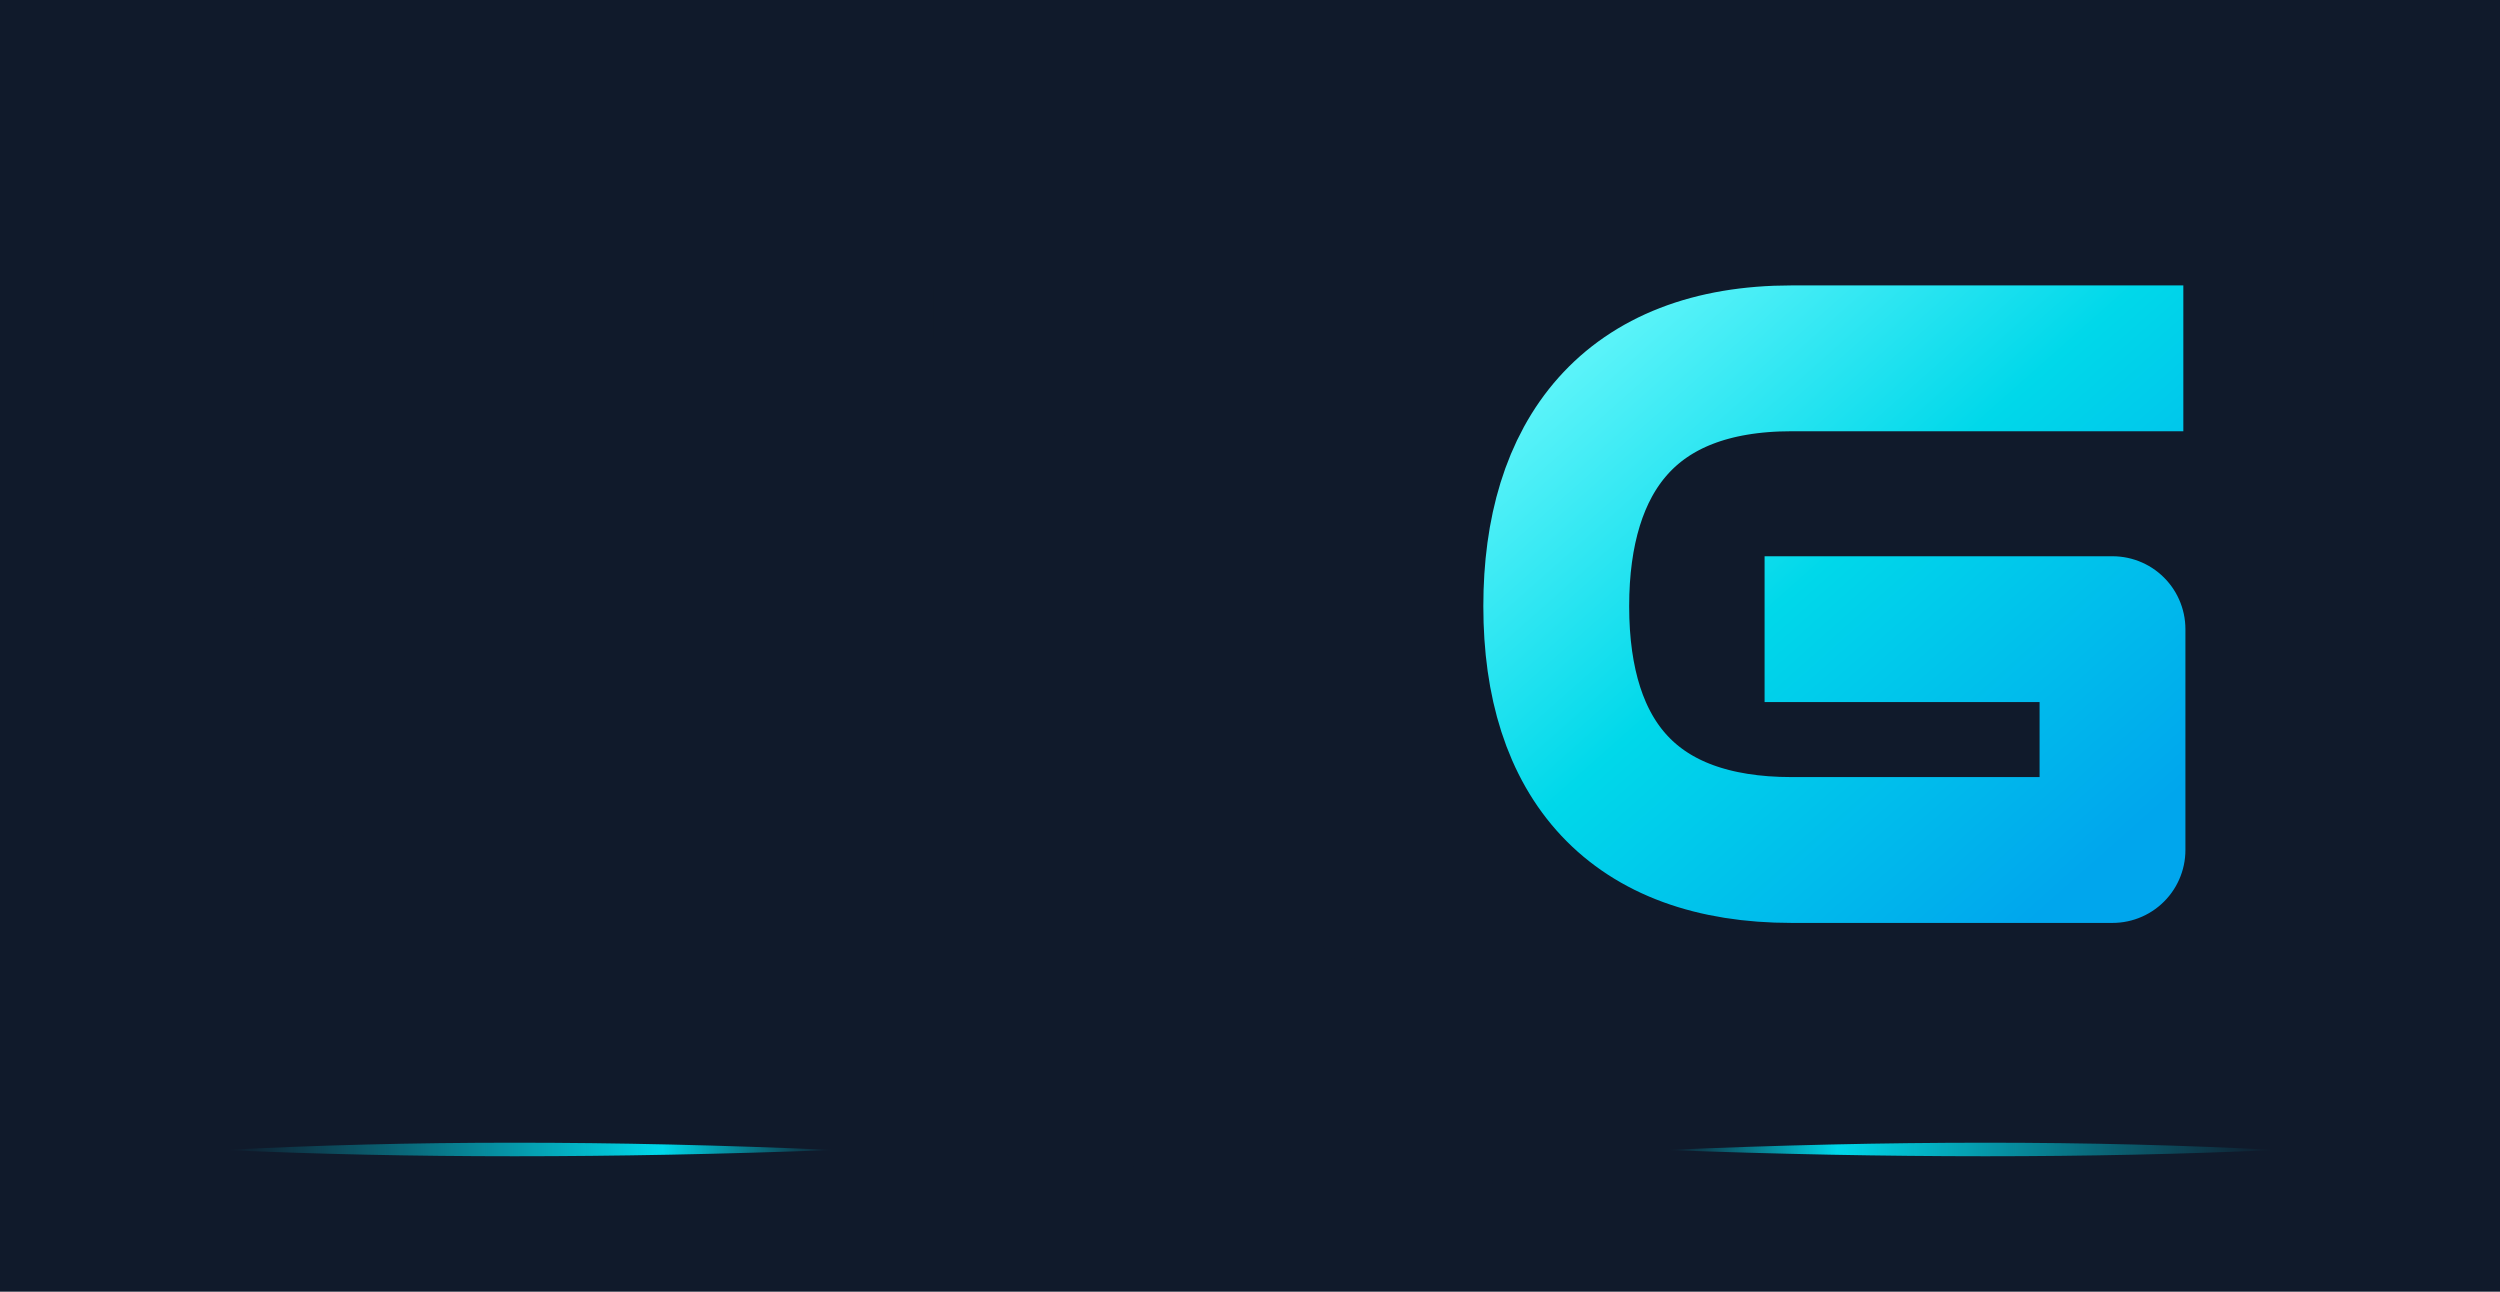
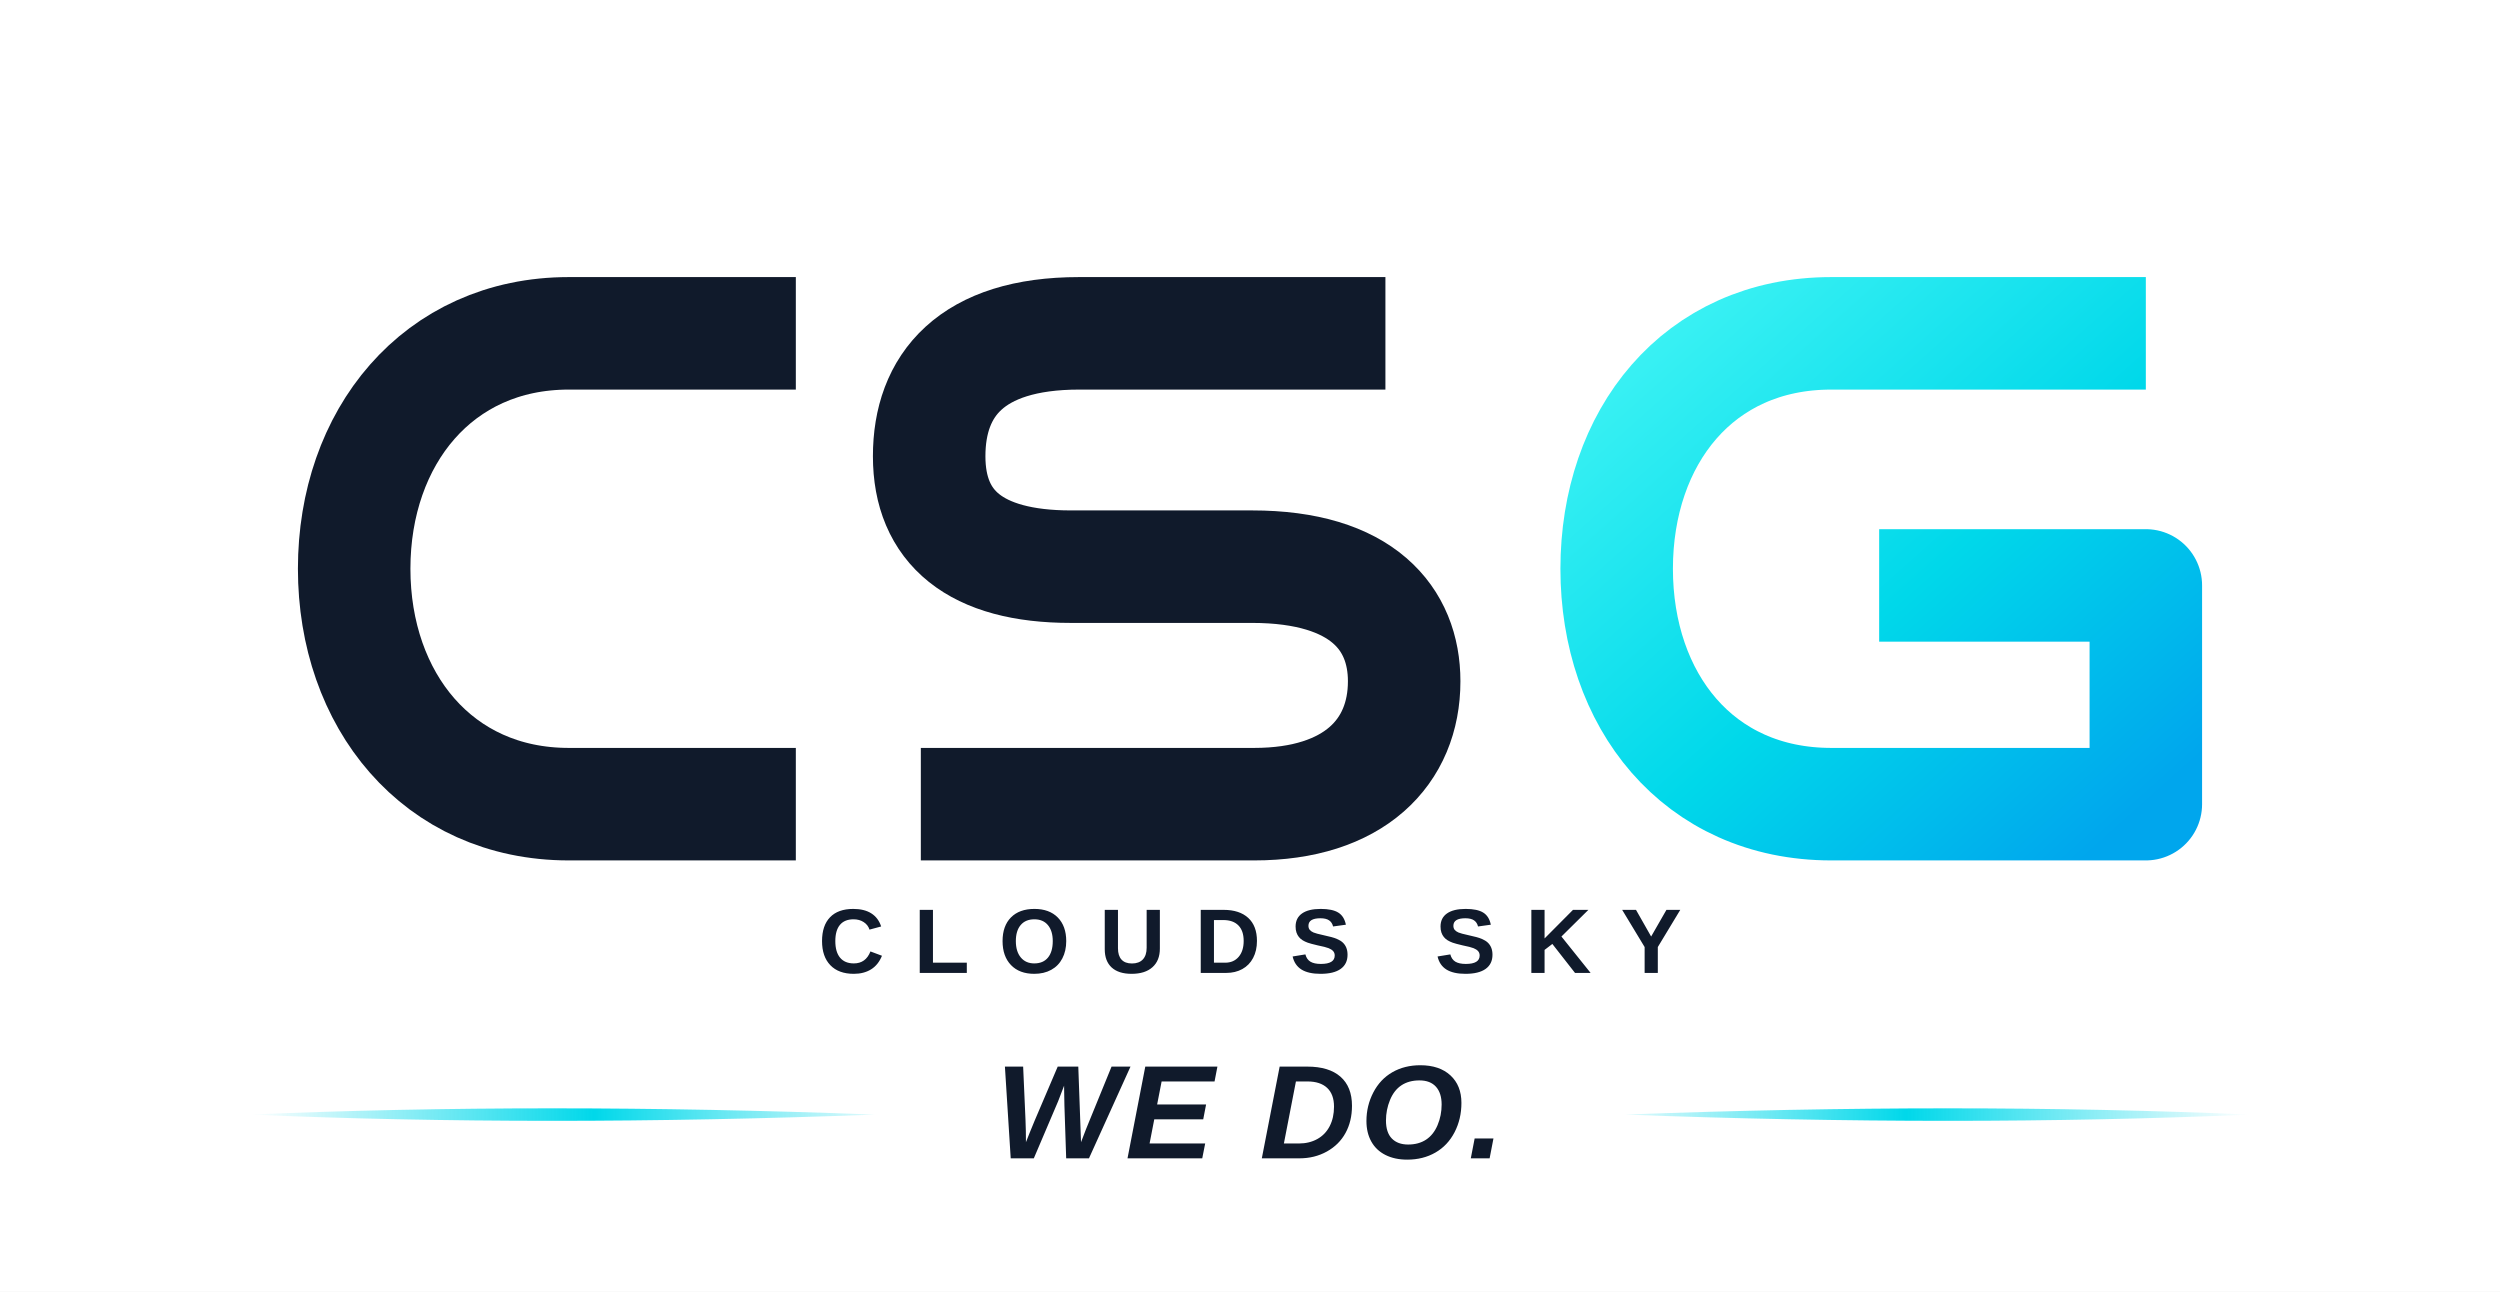
<svg xmlns="http://www.w3.org/2000/svg" viewBox="0 0 1200 620" role="img" aria-labelledby="title desc">
  <defs>
-     <linearGradient id="cyan" x1="0" y1="0" x2="1" y2="1">
-       <stop offset="0" stop-color="#60F5FA" />
-       <stop offset=".45" stop-color="#00D8EA" />
-       <stop offset="1" stop-color="#00A6ED" />
+     <linearGradient id="cyan" x1="0%" y1="0%" x2="100%" y2="100%">
+       <stop offset="0%" stop-color="#3EF3F4" />
+       <stop offset="55%" stop-color="#00D8EA" />
+       <stop offset="100%" stop-color="#00A6ED" />
    </linearGradient>
-     <linearGradient id="leftLine">
-       <stop offset="0" stop-color="#00D8EA" stop-opacity="0" />
-       <stop offset=".72" stop-color="#00D8EA" />
-       <stop offset="1" stop-color="#00D8EA" stop-opacity="0" />
+     <linearGradient id="accentLeft" x1="0%" x2="100%">
+       <stop offset="0%" stop-color="#00D8EA" stop-opacity="0" />
+       <stop offset="55%" stop-color="#00D8EA" />
+       <stop offset="100%" stop-color="#00D8EA" stop-opacity=".12" />
    </linearGradient>
-     <linearGradient id="rightLine">
-       <stop offset="0" stop-color="#00D8EA" stop-opacity="0" />
-       <stop offset=".28" stop-color="#00D8EA" />
-       <stop offset="1" stop-color="#00D8EA" stop-opacity="0" />
+     <linearGradient id="accentRight" x1="0%" x2="100%">
+       <stop offset="0%" stop-color="#00D8EA" stop-opacity=".12" />
+       <stop offset="45%" stop-color="#00D8EA" />
+       <stop offset="100%" stop-color="#00D8EA" stop-opacity="0" />
    </linearGradient>
  </defs>
-   <rect width="1200" height="620" fill="#101A2B" />
-   <path d="M413 172 H278 C204 172 157 217 157 291 C157 365 204 408 278 408 H413" fill="none" stroke="#101A2B" stroke-width="70" stroke-linecap="square" stroke-linejoin="round" />
-   <path d="M696 172 H536 C474 172 452 197 452 233 C452 269 477 285 523 285 H617 C679 285 707 312 707 353 C707 390 680 408 617 408 H449" fill="none" stroke="#101A2B" stroke-width="70" stroke-linecap="square" stroke-linejoin="round" />
-   <path d="M1013 172 H860 C782 172 747 219 747 291 C747 365 784 408 860 408 H1014 V302 H882" fill="none" stroke="url(#cyan)" stroke-width="70" stroke-linecap="square" stroke-linejoin="round" />
-   <text x="600" y="479" text-anchor="middle" fill="#101A2B" font-family="Arial, Helvetica, sans-serif" font-size="50" font-weight="600" letter-spacing="22">CLOUDS SKY</text>
-   <path d="M108 552 Q 240 545 400 552 Q 240 558 108 552 Z" fill="url(#leftLine)" />
-   <path d="M800 552 Q 960 545 1092 552 Q 960 558 800 552 Z" fill="url(#rightLine)" />
-   <text x="600" y="575" text-anchor="middle" fill="#101A2B" font-family="Arial, Helvetica, sans-serif" font-size="64" font-style="italic" font-weight="800" letter-spacing="2">WE DO.</text>
+   <rect width="1200" height="620" fill="#FFFFFF" />
+   <g fill="none" stroke="#101A2B" stroke-width="54" stroke-linecap="butt" stroke-linejoin="round">
+     <path d="M382 160 H273 C210 160 170 210 170 273 C170 336 210 386 273 386 H382" />
+     <path d="M665 160 H518 C466 160 446 185 446 219 C446 253 468 272 514 272 H601 C654 272 674 297 674 327 C674 361 650 386 602 386 H442" />
+   </g>
+   <path d="M1030 160 H879 C815 160 776 210 776 273 C776 336 815 386 879 386 H1030 V281 H902" fill="none" stroke="url(#cyan)" stroke-width="54" stroke-linejoin="round" stroke-linecap="butt" />
+   <text x="600" y="467" text-anchor="middle" fill="#101A2B" font-family="Arial,Helvetica,sans-serif" font-size="44" font-weight="600" letter-spacing="14">CLOUDS SKY</text>
+   <path d="M120 535 Q260 529 420 535 Q260 541 120 535 Z" fill="url(#accentLeft)" />
+   <path d="M780 535 Q940 529 1080 535 Q940 541 780 535 Z" fill="url(#accentRight)" />
+   <text x="600" y="556" text-anchor="middle" fill="#101A2B" font-family="Arial,Helvetica,sans-serif" font-size="64" font-weight="800" font-style="italic" letter-spacing="2">WE DO.</text>
</svg>
